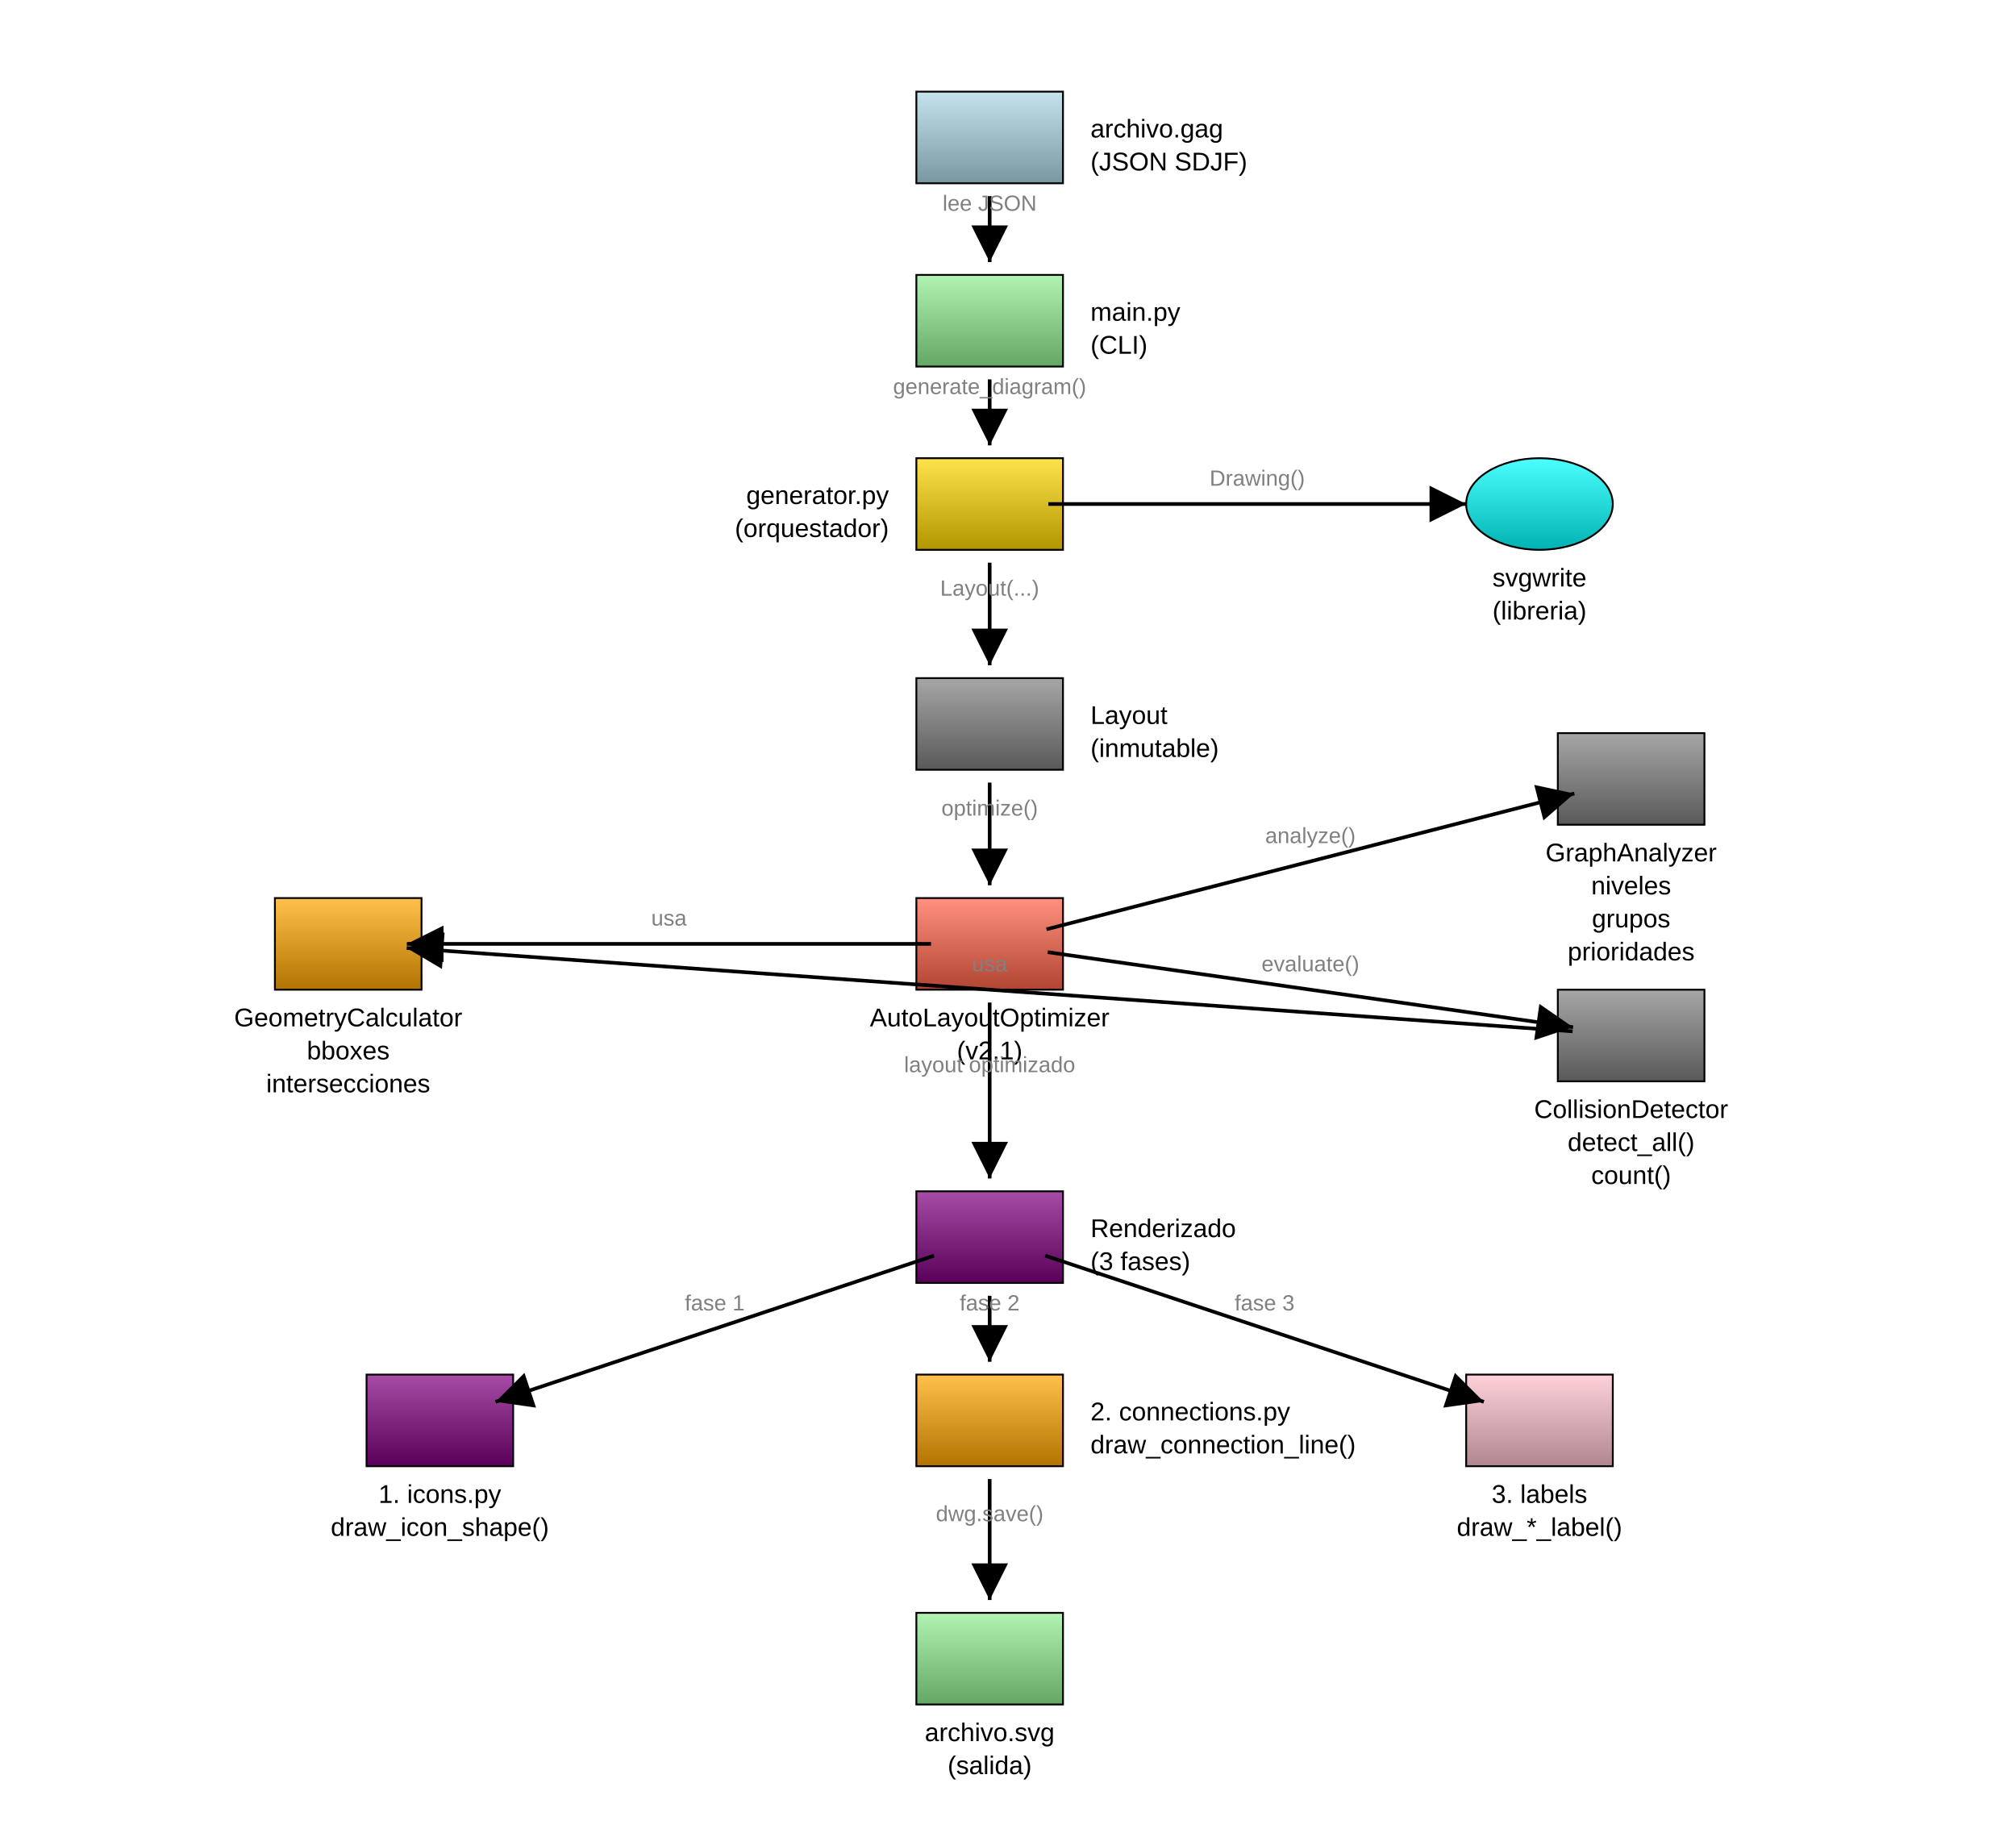
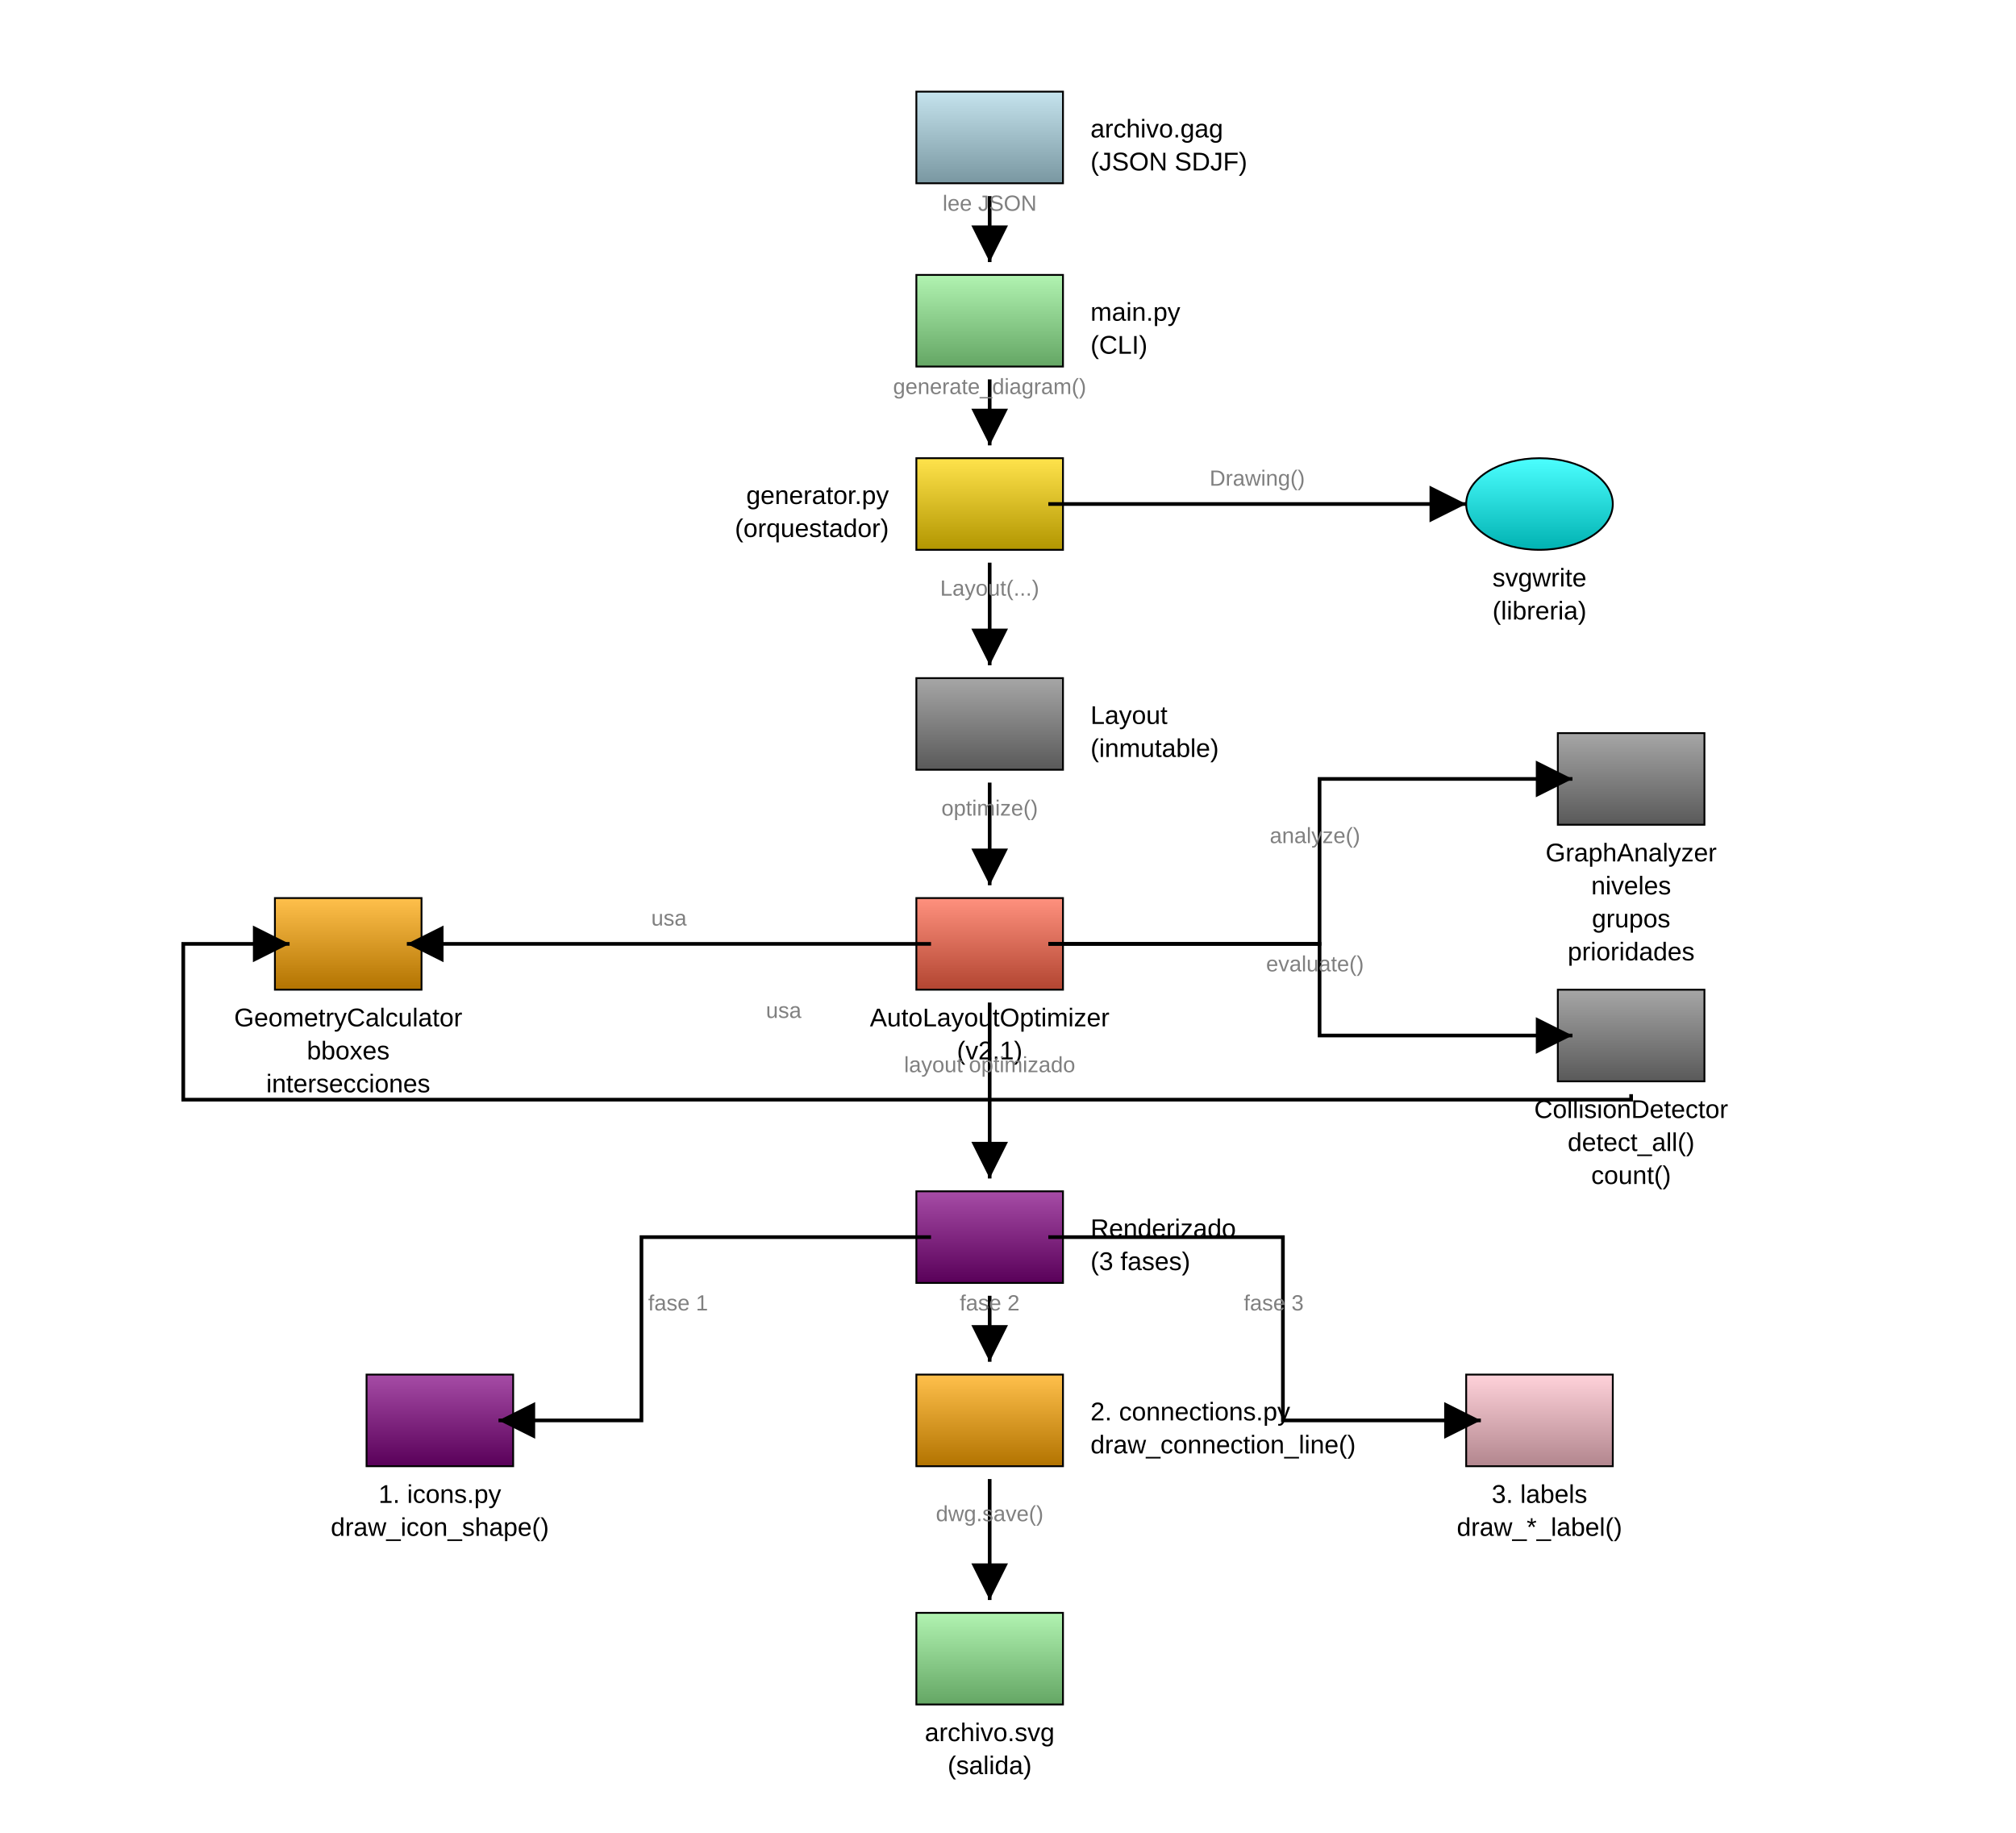
<svg xmlns="http://www.w3.org/2000/svg" baseProfile="full" height="1000" version="1.1" viewBox="0,0,1100,1000" width="1100">
  <defs>
    <marker id="arrow-end" markerHeight="10" markerWidth="10" orient="auto" refX="10" refY="5">
      <path d="M 0 0 L 10 5 L 0 10 z" fill="black" />
    </marker>
    <marker id="arrow-start" markerHeight="10" markerWidth="10" orient="auto" refX="0" refY="5">
      <path d="M 10 0 L 0 5 L 10 10 z" fill="black" />
    </marker>
    <linearGradient id="gradient-input" x1="0%" x2="0%" y1="0%" y2="100%">
      <stop offset="0%" stop-color="#c5e3ed" />
      <stop offset="100%" stop-color="#7997a1" />
    </linearGradient>
    <linearGradient id="gradient-main" x1="0%" x2="0%" y1="0%" y2="100%">
      <stop offset="0%" stop-color="#b1f3b1" />
      <stop offset="100%" stop-color="#64a664" />
    </linearGradient>
    <linearGradient id="gradient-generator" x1="0%" x2="0%" y1="0%" y2="100%">
      <stop offset="0%" stop-color="#ffe34c" />
      <stop offset="100%" stop-color="#b29600" />
    </linearGradient>
    <linearGradient id="gradient-svgwrite" x1="0%" x2="0%" y1="0%" y2="100%">
      <stop offset="0%" stop-color="#4cffff" />
      <stop offset="100%" stop-color="#00b2b2" />
    </linearGradient>
    <linearGradient id="gradient-layout" x1="0%" x2="0%" y1="0%" y2="100%">
      <stop offset="0%" stop-color="#a6a6a6" />
      <stop offset="100%" stop-color="#595959" />
    </linearGradient>
    <linearGradient id="gradient-optimizer" x1="0%" x2="0%" y1="0%" y2="100%">
      <stop offset="0%" stop-color="#ff917e" />
      <stop offset="100%" stop-color="#b24531" />
    </linearGradient>
    <linearGradient id="gradient-geometry" x1="0%" x2="0%" y1="0%" y2="100%">
      <stop offset="0%" stop-color="#ffc04c" />
      <stop offset="100%" stop-color="#b27300" />
    </linearGradient>
    <linearGradient id="gradient-graph" x1="0%" x2="0%" y1="0%" y2="100%">
      <stop offset="0%" stop-color="#a6a6a6" />
      <stop offset="100%" stop-color="#595959" />
    </linearGradient>
    <linearGradient id="gradient-collision" x1="0%" x2="0%" y1="0%" y2="100%">
      <stop offset="0%" stop-color="#a6a6a6" />
      <stop offset="100%" stop-color="#595959" />
    </linearGradient>
    <linearGradient id="gradient-render" x1="0%" x2="0%" y1="0%" y2="100%">
      <stop offset="0%" stop-color="#a64ca6" />
      <stop offset="100%" stop-color="#590059" />
    </linearGradient>
    <linearGradient id="gradient-icons" x1="0%" x2="0%" y1="0%" y2="100%">
      <stop offset="0%" stop-color="#a64ca6" />
      <stop offset="100%" stop-color="#590059" />
    </linearGradient>
    <linearGradient id="gradient-connections" x1="0%" x2="0%" y1="0%" y2="100%">
      <stop offset="0%" stop-color="#ffc04c" />
      <stop offset="100%" stop-color="#b27300" />
    </linearGradient>
    <linearGradient id="gradient-labels" x1="0%" x2="0%" y1="0%" y2="100%">
      <stop offset="0%" stop-color="#ffd2da" />
      <stop offset="100%" stop-color="#b2868e" />
    </linearGradient>
    <linearGradient id="gradient-output" x1="0%" x2="0%" y1="0%" y2="100%">
      <stop offset="0%" stop-color="#b1f3b1" />
      <stop offset="100%" stop-color="#64a664" />
    </linearGradient>
  </defs>
  <rect fill="url(#gradient-input)" height="50" stroke="black" width="80" x="500" y="50" />
  <rect fill="url(#gradient-main)" height="50" stroke="black" width="80" x="500" y="150" />
  <rect fill="url(#gradient-generator)" height="50" stroke="black" width="80" x="500" y="250" />
  <ellipse cx="840.0" cy="275.0" fill="url(#gradient-svgwrite)" rx="40.0" ry="25.0" stroke="black" />
  <rect fill="url(#gradient-layout)" height="50" stroke="black" width="80" x="500" y="370" />
  <rect fill="url(#gradient-optimizer)" height="50" stroke="black" width="80" x="500" y="490" />
  <rect fill="url(#gradient-geometry)" height="50" stroke="black" width="80" x="150" y="490" />
  <rect fill="url(#gradient-graph)" height="50" stroke="black" width="80" x="850" y="400" />
  <rect fill="url(#gradient-collision)" height="50" stroke="black" width="80" x="850" y="540" />
  <rect fill="url(#gradient-render)" height="50" stroke="black" width="80" x="500" y="650" />
  <rect fill="url(#gradient-icons)" height="50" stroke="black" width="80" x="200" y="750" />
  <rect fill="url(#gradient-connections)" height="50" stroke="black" width="80" x="500" y="750" />
  <rect fill="url(#gradient-labels)" height="50" stroke="black" width="80" x="800" y="750" />
  <rect fill="url(#gradient-output)" height="50" stroke="black" width="80" x="500" y="880" />
  <line marker-end="url(#arrow-end)" stroke="black" stroke-width="2" x1="540.0" x2="540.0" y1="107.0" y2="143.0" />
  <line marker-end="url(#arrow-end)" stroke="black" stroke-width="2" x1="540.0" x2="540.0" y1="207.0" y2="243.0" />
  <line marker-end="url(#arrow-end)" stroke="black" stroke-width="2" x1="572.0" x2="800.0" y1="275.0" y2="275.0" />
  <line marker-end="url(#arrow-end)" stroke="black" stroke-width="2" x1="540.0" x2="540.0" y1="307.0" y2="363.0" />
  <line marker-end="url(#arrow-end)" stroke="black" stroke-width="2" x1="540.0" x2="540.0" y1="427.0" y2="483.0" />
  <line marker-end="url(#arrow-end)" stroke="black" stroke-width="2" x1="508.0" x2="222.0" y1="515.0" y2="515.0" />
-   <line marker-end="url(#arrow-end)" stroke="black" stroke-width="2" x1="570.992" x2="859.008" y1="507.031" y2="432.969" />
-   <line marker-end="url(#arrow-end)" stroke="black" stroke-width="2" x1="571.678" x2="858.322" y1="519.525" y2="560.475" />
-   <line marker-end="url(#arrow-end)" stroke="black" stroke-width="2" x1="858.081" x2="221.919" y1="562.72" y2="517.28" />
+   <polyline fill="none" marker-end="url(#arrow-end)" points="572.0,515.0 720,515 720,425 858.0,425.0" stroke="black" stroke-width="2" />
+   <polyline fill="none" marker-end="url(#arrow-end)" points="572.0,515.0 720,515 720,565 858.0,565.0" stroke="black" stroke-width="2" />
+   <polyline fill="none" marker-end="url(#arrow-end)" points="890.0,597.0 890,600 100,600 100,515 158.0,515.0" stroke="black" stroke-width="2" />
  <line marker-end="url(#arrow-end)" stroke="black" stroke-width="2" x1="540.0" x2="540.0" y1="547.0" y2="643.0" />
-   <line marker-end="url(#arrow-end)" stroke="black" stroke-width="2" x1="509.642" x2="270.358" y1="685.119" y2="764.881" />
+   <polyline fill="none" marker-end="url(#arrow-end)" points="508.0,675.0 350,675 350,775 272.0,775.0" stroke="black" stroke-width="2" />
  <line marker-end="url(#arrow-end)" stroke="black" stroke-width="2" x1="540.0" x2="540.0" y1="707.0" y2="743.0" />
-   <line marker-end="url(#arrow-end)" stroke="black" stroke-width="2" x1="570.358" x2="809.642" y1="685.119" y2="764.881" />
+   <polyline fill="none" marker-end="url(#arrow-end)" points="572.0,675.0 700,675 700,775 808.0,775.0" stroke="black" stroke-width="2" />
  <line marker-end="url(#arrow-end)" stroke="black" stroke-width="2" x1="540.0" x2="540.0" y1="807.0" y2="873.0" />
  <text fill="black" font-family="Arial, sans-serif" font-size="14px" text-anchor="start" x="595" y="75">archivo.gag</text>
  <text fill="black" font-family="Arial, sans-serif" font-size="14px" text-anchor="start" x="595" y="93">(JSON SDJF)</text>
  <text fill="black" font-family="Arial, sans-serif" font-size="14px" text-anchor="start" x="595" y="175">main.py</text>
  <text fill="black" font-family="Arial, sans-serif" font-size="14px" text-anchor="start" x="595" y="193">(CLI)</text>
  <text fill="black" font-family="Arial, sans-serif" font-size="14px" text-anchor="end" x="485" y="275">generator.py</text>
  <text fill="black" font-family="Arial, sans-serif" font-size="14px" text-anchor="end" x="485" y="293">(orquestador)</text>
  <text fill="black" font-family="Arial, sans-serif" font-size="14px" text-anchor="middle" x="840" y="320">svgwrite</text>
  <text fill="black" font-family="Arial, sans-serif" font-size="14px" text-anchor="middle" x="840" y="338">(libreria)</text>
  <text fill="black" font-family="Arial, sans-serif" font-size="14px" text-anchor="start" x="595" y="395">Layout</text>
  <text fill="black" font-family="Arial, sans-serif" font-size="14px" text-anchor="start" x="595" y="413">(inmutable)</text>
  <text fill="black" font-family="Arial, sans-serif" font-size="14px" text-anchor="middle" x="540" y="560">AutoLayoutOptimizer</text>
  <text fill="black" font-family="Arial, sans-serif" font-size="14px" text-anchor="middle" x="540" y="578">(v2.1)</text>
  <text fill="black" font-family="Arial, sans-serif" font-size="14px" text-anchor="middle" x="190" y="560">GeometryCalculator</text>
  <text fill="black" font-family="Arial, sans-serif" font-size="14px" text-anchor="middle" x="190" y="578">bboxes</text>
  <text fill="black" font-family="Arial, sans-serif" font-size="14px" text-anchor="middle" x="190" y="596">intersecciones</text>
  <text fill="black" font-family="Arial, sans-serif" font-size="14px" text-anchor="middle" x="890" y="470">GraphAnalyzer</text>
  <text fill="black" font-family="Arial, sans-serif" font-size="14px" text-anchor="middle" x="890" y="488">niveles</text>
  <text fill="black" font-family="Arial, sans-serif" font-size="14px" text-anchor="middle" x="890" y="506">grupos</text>
  <text fill="black" font-family="Arial, sans-serif" font-size="14px" text-anchor="middle" x="890" y="524">prioridades</text>
  <text fill="black" font-family="Arial, sans-serif" font-size="14px" text-anchor="middle" x="890" y="610">CollisionDetector</text>
  <text fill="black" font-family="Arial, sans-serif" font-size="14px" text-anchor="middle" x="890" y="628">detect_all()</text>
  <text fill="black" font-family="Arial, sans-serif" font-size="14px" text-anchor="middle" x="890" y="646">count()</text>
  <text fill="black" font-family="Arial, sans-serif" font-size="14px" text-anchor="start" x="595" y="675">Renderizado</text>
  <text fill="black" font-family="Arial, sans-serif" font-size="14px" text-anchor="start" x="595" y="693">(3 fases)</text>
  <text fill="black" font-family="Arial, sans-serif" font-size="14px" text-anchor="middle" x="240" y="820">1. icons.py</text>
  <text fill="black" font-family="Arial, sans-serif" font-size="14px" text-anchor="middle" x="240" y="838">draw_icon_shape()</text>
  <text fill="black" font-family="Arial, sans-serif" font-size="14px" text-anchor="start" x="595" y="775">2. connections.py</text>
  <text fill="black" font-family="Arial, sans-serif" font-size="14px" text-anchor="start" x="595" y="793">draw_connection_line()</text>
  <text fill="black" font-family="Arial, sans-serif" font-size="14px" text-anchor="middle" x="840" y="820">3. labels</text>
  <text fill="black" font-family="Arial, sans-serif" font-size="14px" text-anchor="middle" x="840" y="838">draw_*_label()</text>
  <text fill="black" font-family="Arial, sans-serif" font-size="14px" text-anchor="middle" x="540" y="950">archivo.svg</text>
  <text fill="black" font-family="Arial, sans-serif" font-size="14px" text-anchor="middle" x="540" y="968">(salida)</text>
  <text fill="gray" font-family="Arial, sans-serif" font-size="12px" text-anchor="middle" x="540.0" y="115.0">lee JSON</text>
  <text fill="gray" font-family="Arial, sans-serif" font-size="12px" text-anchor="middle" x="540.0" y="215.0">generate_diagram()</text>
  <text fill="gray" font-family="Arial, sans-serif" font-size="12px" text-anchor="middle" x="686.0" y="265.0">Drawing()</text>
  <text fill="gray" font-family="Arial, sans-serif" font-size="12px" text-anchor="middle" x="540.0" y="325.0">Layout(...)</text>
  <text fill="gray" font-family="Arial, sans-serif" font-size="12px" text-anchor="middle" x="540.0" y="445.0">optimize()</text>
  <text fill="gray" font-family="Arial, sans-serif" font-size="12px" text-anchor="middle" x="365.0" y="505.0">usa</text>
-   <text fill="gray" font-family="Arial, sans-serif" font-size="12px" text-anchor="middle" x="715.0" y="460.0">analyze()</text>
-   <text fill="gray" font-family="Arial, sans-serif" font-size="12px" text-anchor="middle" x="715.0" y="530.0">evaluate()</text>
-   <text fill="gray" font-family="Arial, sans-serif" font-size="12px" text-anchor="middle" x="540.0" y="530.0">usa</text>
+   <text fill="gray" font-family="Arial, sans-serif" font-size="12px" text-anchor="middle" x="717.5" y="460.0">analyze()</text>
+   <text fill="gray" font-family="Arial, sans-serif" font-size="12px" text-anchor="middle" x="717.5" y="530.0">evaluate()</text>
+   <text fill="gray" font-family="Arial, sans-serif" font-size="12px" text-anchor="middle" x="427.6" y="555.4">usa</text>
  <text fill="gray" font-family="Arial, sans-serif" font-size="12px" text-anchor="middle" x="540.0" y="585.0">layout optimizado</text>
-   <text fill="gray" font-family="Arial, sans-serif" font-size="12px" text-anchor="middle" x="390.0" y="715.0">fase 1</text>
+   <text fill="gray" font-family="Arial, sans-serif" font-size="12px" text-anchor="middle" x="370.0" y="715.0">fase 1</text>
  <text fill="gray" font-family="Arial, sans-serif" font-size="12px" text-anchor="middle" x="540.0" y="715.0">fase 2</text>
-   <text fill="gray" font-family="Arial, sans-serif" font-size="12px" text-anchor="middle" x="690.0" y="715.0">fase 3</text>
+   <text fill="gray" font-family="Arial, sans-serif" font-size="12px" text-anchor="middle" x="695.0" y="715.0">fase 3</text>
  <text fill="gray" font-family="Arial, sans-serif" font-size="12px" text-anchor="middle" x="540.0" y="830.0">dwg.save()</text>
</svg>
